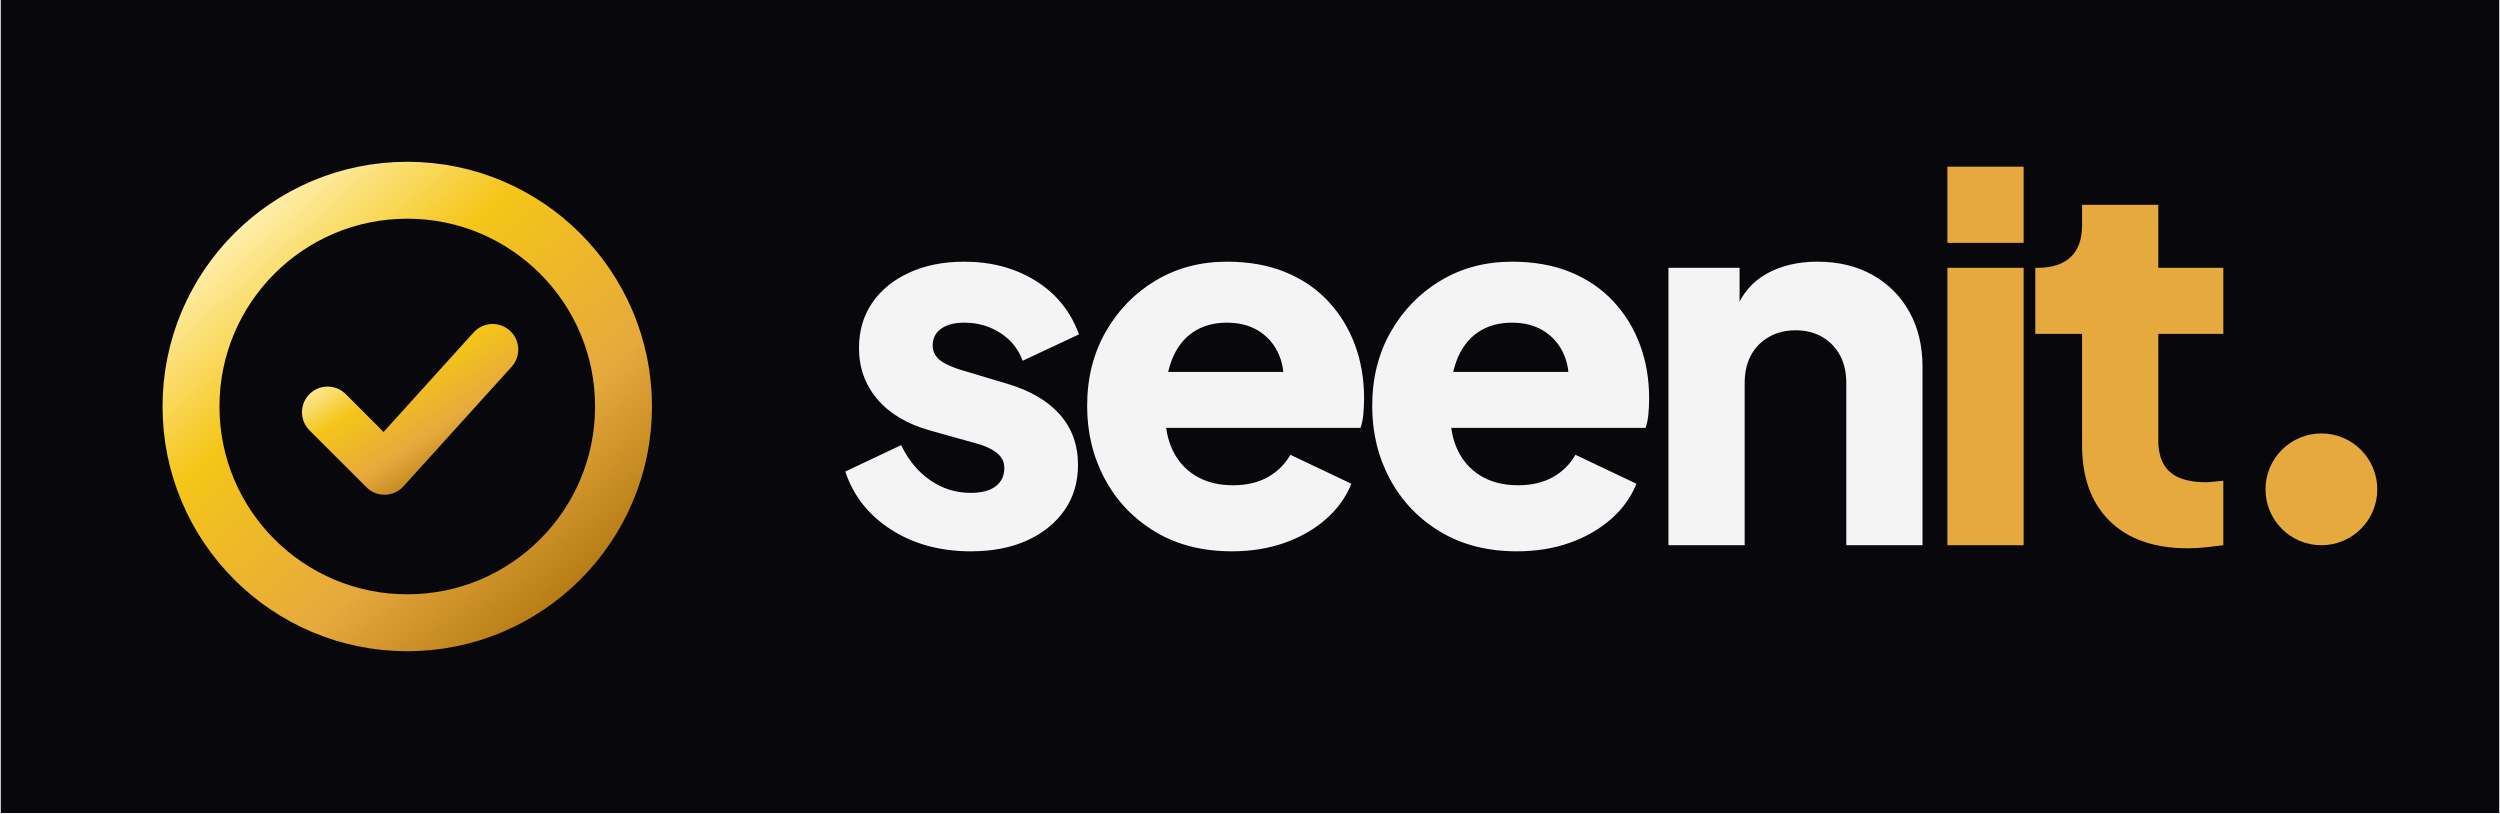
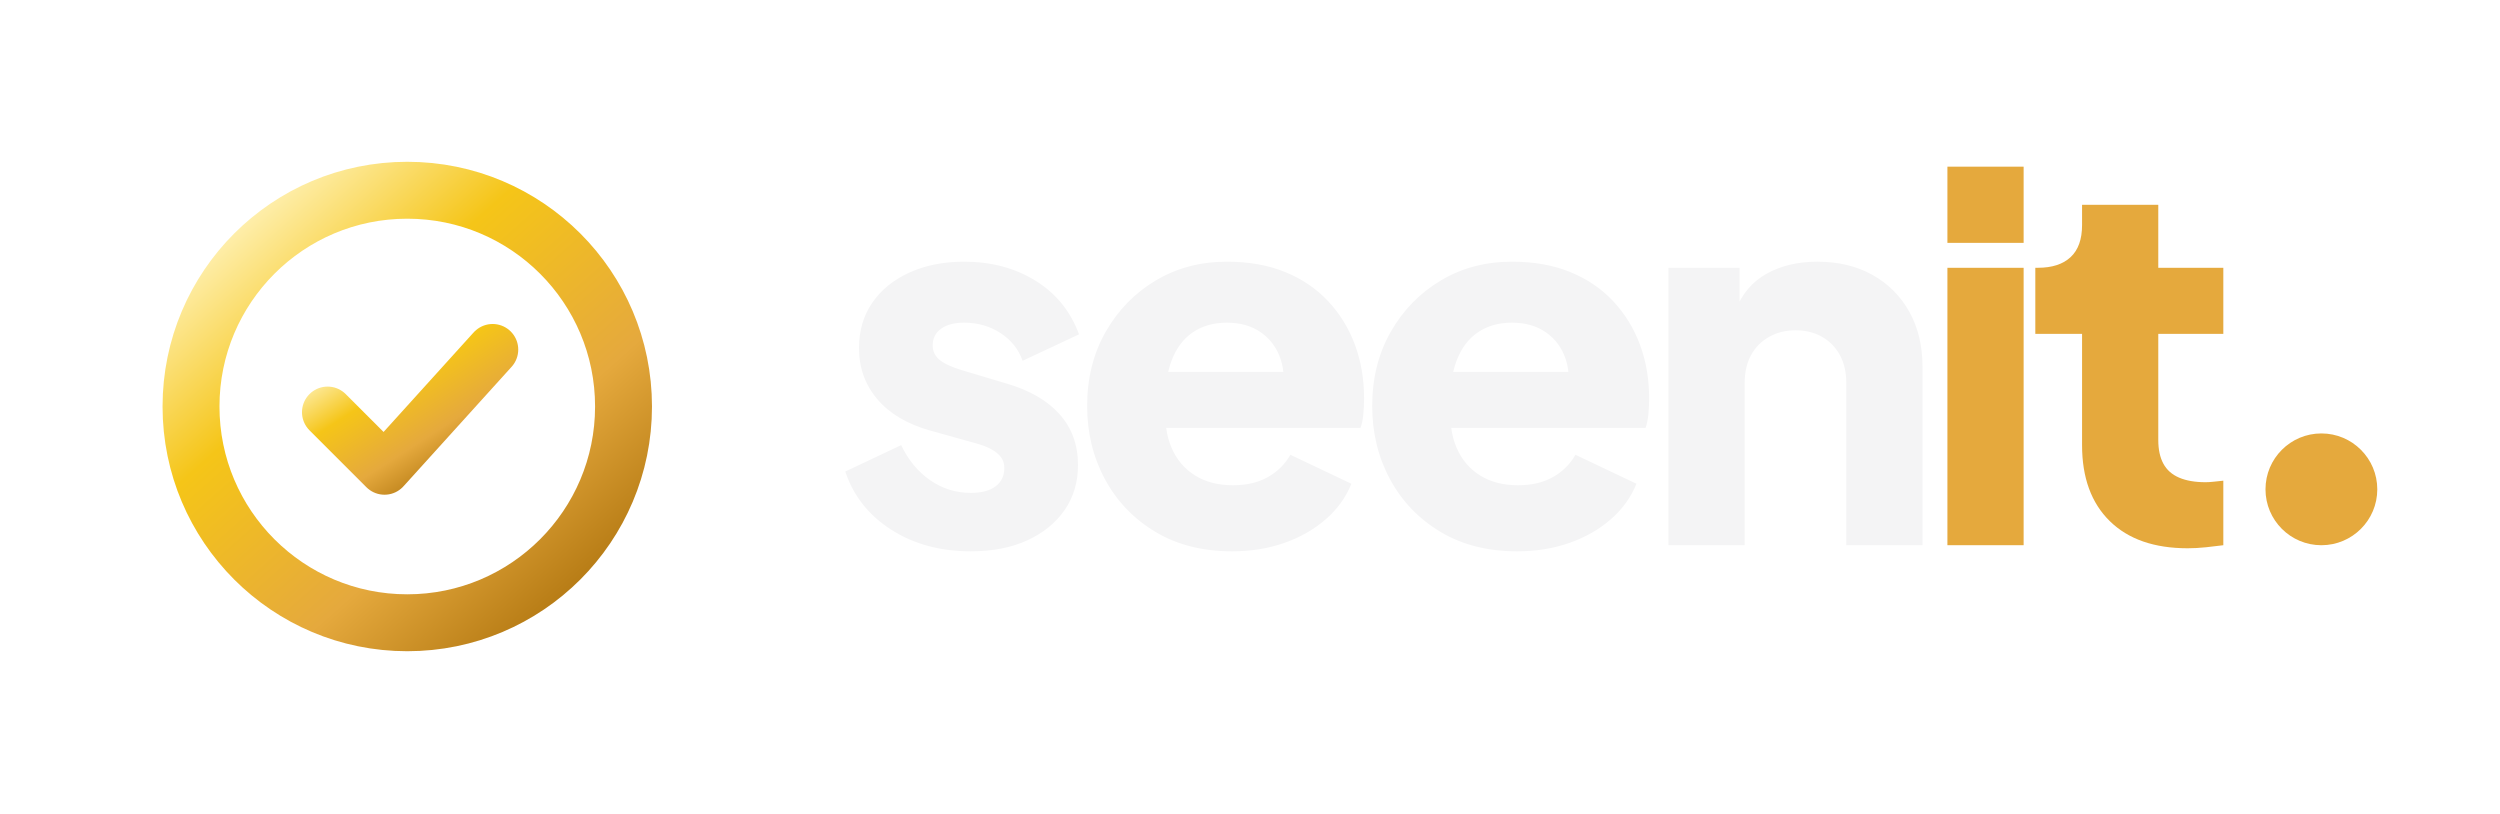
<svg xmlns="http://www.w3.org/2000/svg" viewBox="-24 -80.00 491.70 160.00" width="492" height="160">
  <defs>
    <linearGradient id="g" x1="10%" y1="5%" x2="90%" y2="95%">
      <stop offset="0%" stop-color="#FFF2B8" />
      <stop offset="32%" stop-color="#F5C518" />
      <stop offset="70%" stop-color="#E5A93D" />
      <stop offset="100%" stop-color="#B37812" />
    </linearGradient>
  </defs>
-   <rect x="-24" y="-80.0" width="491.70" height="160.00" fill="#08080C" />
  <g transform="translate(0.00 -56.00) scale(1.12)">
    <circle cx="50" cy="50" r="38" fill="none" stroke="url(#g)" stroke-width="10" />
    <path d="M36 51 L46 61 L65 40" fill="none" stroke="url(#g)" stroke-width="9" stroke-linecap="round" stroke-linejoin="round" />
  </g>
  <path d="M26.9 1.2Q17.9 1.2 11.25 -3.05Q4.6 -7.3 2.2 -14.5L13.2 -19.7Q15.3 -15.3 18.9 -12.8Q22.5 -10.3 26.9 -10.3Q30.1 -10.3 31.8 -11.6Q33.5 -12.9 33.5 -15.2Q33.5 -16.4 32.9 -17.25Q32.3 -18.1 31.1 -18.8Q29.9 -19.5 28.1 -20.0L18.8 -22.6Q12.1 -24.5 8.5 -28.75Q4.9 -33.0 4.9 -38.8Q4.9 -43.9 7.5 -47.7Q10.1 -51.5 14.8 -53.65Q19.5 -55.8 25.6 -55.8Q33.6 -55.8 39.65 -52.05Q45.7 -48.3 48.2 -41.5L37.1 -36.3Q35.9 -39.7 32.75 -41.75Q29.6 -43.8 25.6 -43.8Q22.7 -43.8 21.05 -42.6Q19.4 -41.4 19.4 -39.3Q19.4 -38.2 20.0 -37.3Q20.6 -36.4 21.95 -35.7Q23.3 -35.0 25.3 -34.4L34.0 -31.8Q40.8 -29.8 44.4 -25.75Q48.0 -21.7 48.0 -15.8Q48.0 -10.7 45.35 -6.9Q42.7 -3.1 38.0 -0.95Q33.3 1.2 26.9 1.2Z M78.3 1.2Q69.6 1.2 63.2 -2.65Q56.8 -6.5 53.3 -13.0Q49.8 -19.5 49.8 -27.4Q49.8 -35.6 53.45 -42.0Q57.1 -48.4 63.3 -52.1Q69.5 -55.8 77.3 -55.8Q83.8 -55.8 88.8 -53.75Q93.8 -51.7 97.25 -48.0Q100.7 -44.3 102.5 -39.45Q104.3 -34.6 104.3 -28.9Q104.3 -27.3 104.15 -25.75Q104.0 -24.2 103.6 -23.1H62.7V-34.1H95.1L88.0 -28.9Q89.0 -33.2 87.9 -36.55Q86.8 -39.9 84.05 -41.85Q81.3 -43.8 77.3 -43.8Q73.4 -43.8 70.6 -41.9Q67.8 -40.0 66.4 -36.3Q65.0 -32.6 65.3 -27.3Q64.9 -22.7 66.4 -19.2Q67.9 -15.7 71.0 -13.75Q74.1 -11.8 78.5 -11.8Q82.5 -11.8 85.35 -13.4Q88.2 -15.0 89.8 -17.8L101.8 -12.1Q100.2 -8.1 96.75 -5.1Q93.3 -2.1 88.6 -0.45Q83.9 1.2 78.3 1.2Z M134.4 1.2Q125.7 1.2 119.3 -2.65Q112.9 -6.5 109.4 -13.0Q105.9 -19.5 105.9 -27.4Q105.9 -35.6 109.55 -42.0Q113.2 -48.4 119.4 -52.1Q125.6 -55.8 133.4 -55.8Q139.9 -55.8 144.9 -53.75Q149.9 -51.7 153.35 -48.0Q156.8 -44.3 158.6 -39.45Q160.4 -34.6 160.4 -28.9Q160.4 -27.3 160.25 -25.75Q160.1 -24.2 159.7 -23.1H118.8V-34.1H151.2L144.1 -28.9Q145.1 -33.2 144.0 -36.55Q142.9 -39.9 140.15 -41.85Q137.4 -43.8 133.4 -43.8Q129.5 -43.8 126.7 -41.9Q123.9 -40.0 122.5 -36.3Q121.1 -32.6 121.4 -27.3Q121.0 -22.7 122.5 -19.2Q124.0 -15.7 127.1 -13.75Q130.2 -11.8 134.6 -11.8Q138.6 -11.8 141.45 -13.4Q144.3 -15.0 145.9 -17.8L157.9 -12.1Q156.3 -8.1 152.85 -5.1Q149.4 -2.1 144.7 -0.45Q140.0 1.2 134.4 1.2Z M164.2 0.0V-54.6H178.2V-43.8L177.4 -46.2Q179.3 -51.1 183.55 -53.45Q187.8 -55.8 193.5 -55.8Q199.7 -55.8 204.35 -53.2Q209.0 -50.6 211.6 -45.95Q214.2 -41.3 214.2 -35.1V0.0H199.2V-31.9Q199.2 -35.1 197.95 -37.4Q196.7 -39.7 194.45 -41.0Q192.2 -42.3 189.2 -42.3Q186.3 -42.3 184.0 -41.0Q181.7 -39.7 180.45 -37.4Q179.2 -35.1 179.2 -31.9V0.0Z" transform="translate(140.00 27.30)" fill="#F4F4F5" />
  <path d="M219.1 0.0V-54.6H234.1V0.0ZM219.1 -59.5V-74.5H234.1V-59.5Z M266.4 0.6Q256.5 0.6 251.05 -4.75Q245.6 -10.1 245.6 -19.7V-41.6H236.4V-54.6H236.9Q241.1 -54.6 243.35 -56.7Q245.6 -58.8 245.6 -63.0V-67.0H260.6V-54.6H273.4V-41.6H260.6V-20.7Q260.6 -17.9 261.6 -16.05Q262.6 -14.2 264.7 -13.3Q266.8 -12.4 269.9 -12.4Q270.6 -12.4 271.5 -12.5Q272.4 -12.6 273.4 -12.7V0.0Q271.9 0.2 270.0 0.4Q268.1 0.6 266.4 0.6Z" transform="translate(140.00 27.30)" fill="#E5A93D" />
  <circle cx="432.70" cy="16.30" r="11.00" fill="#E5A93D" />
</svg>
